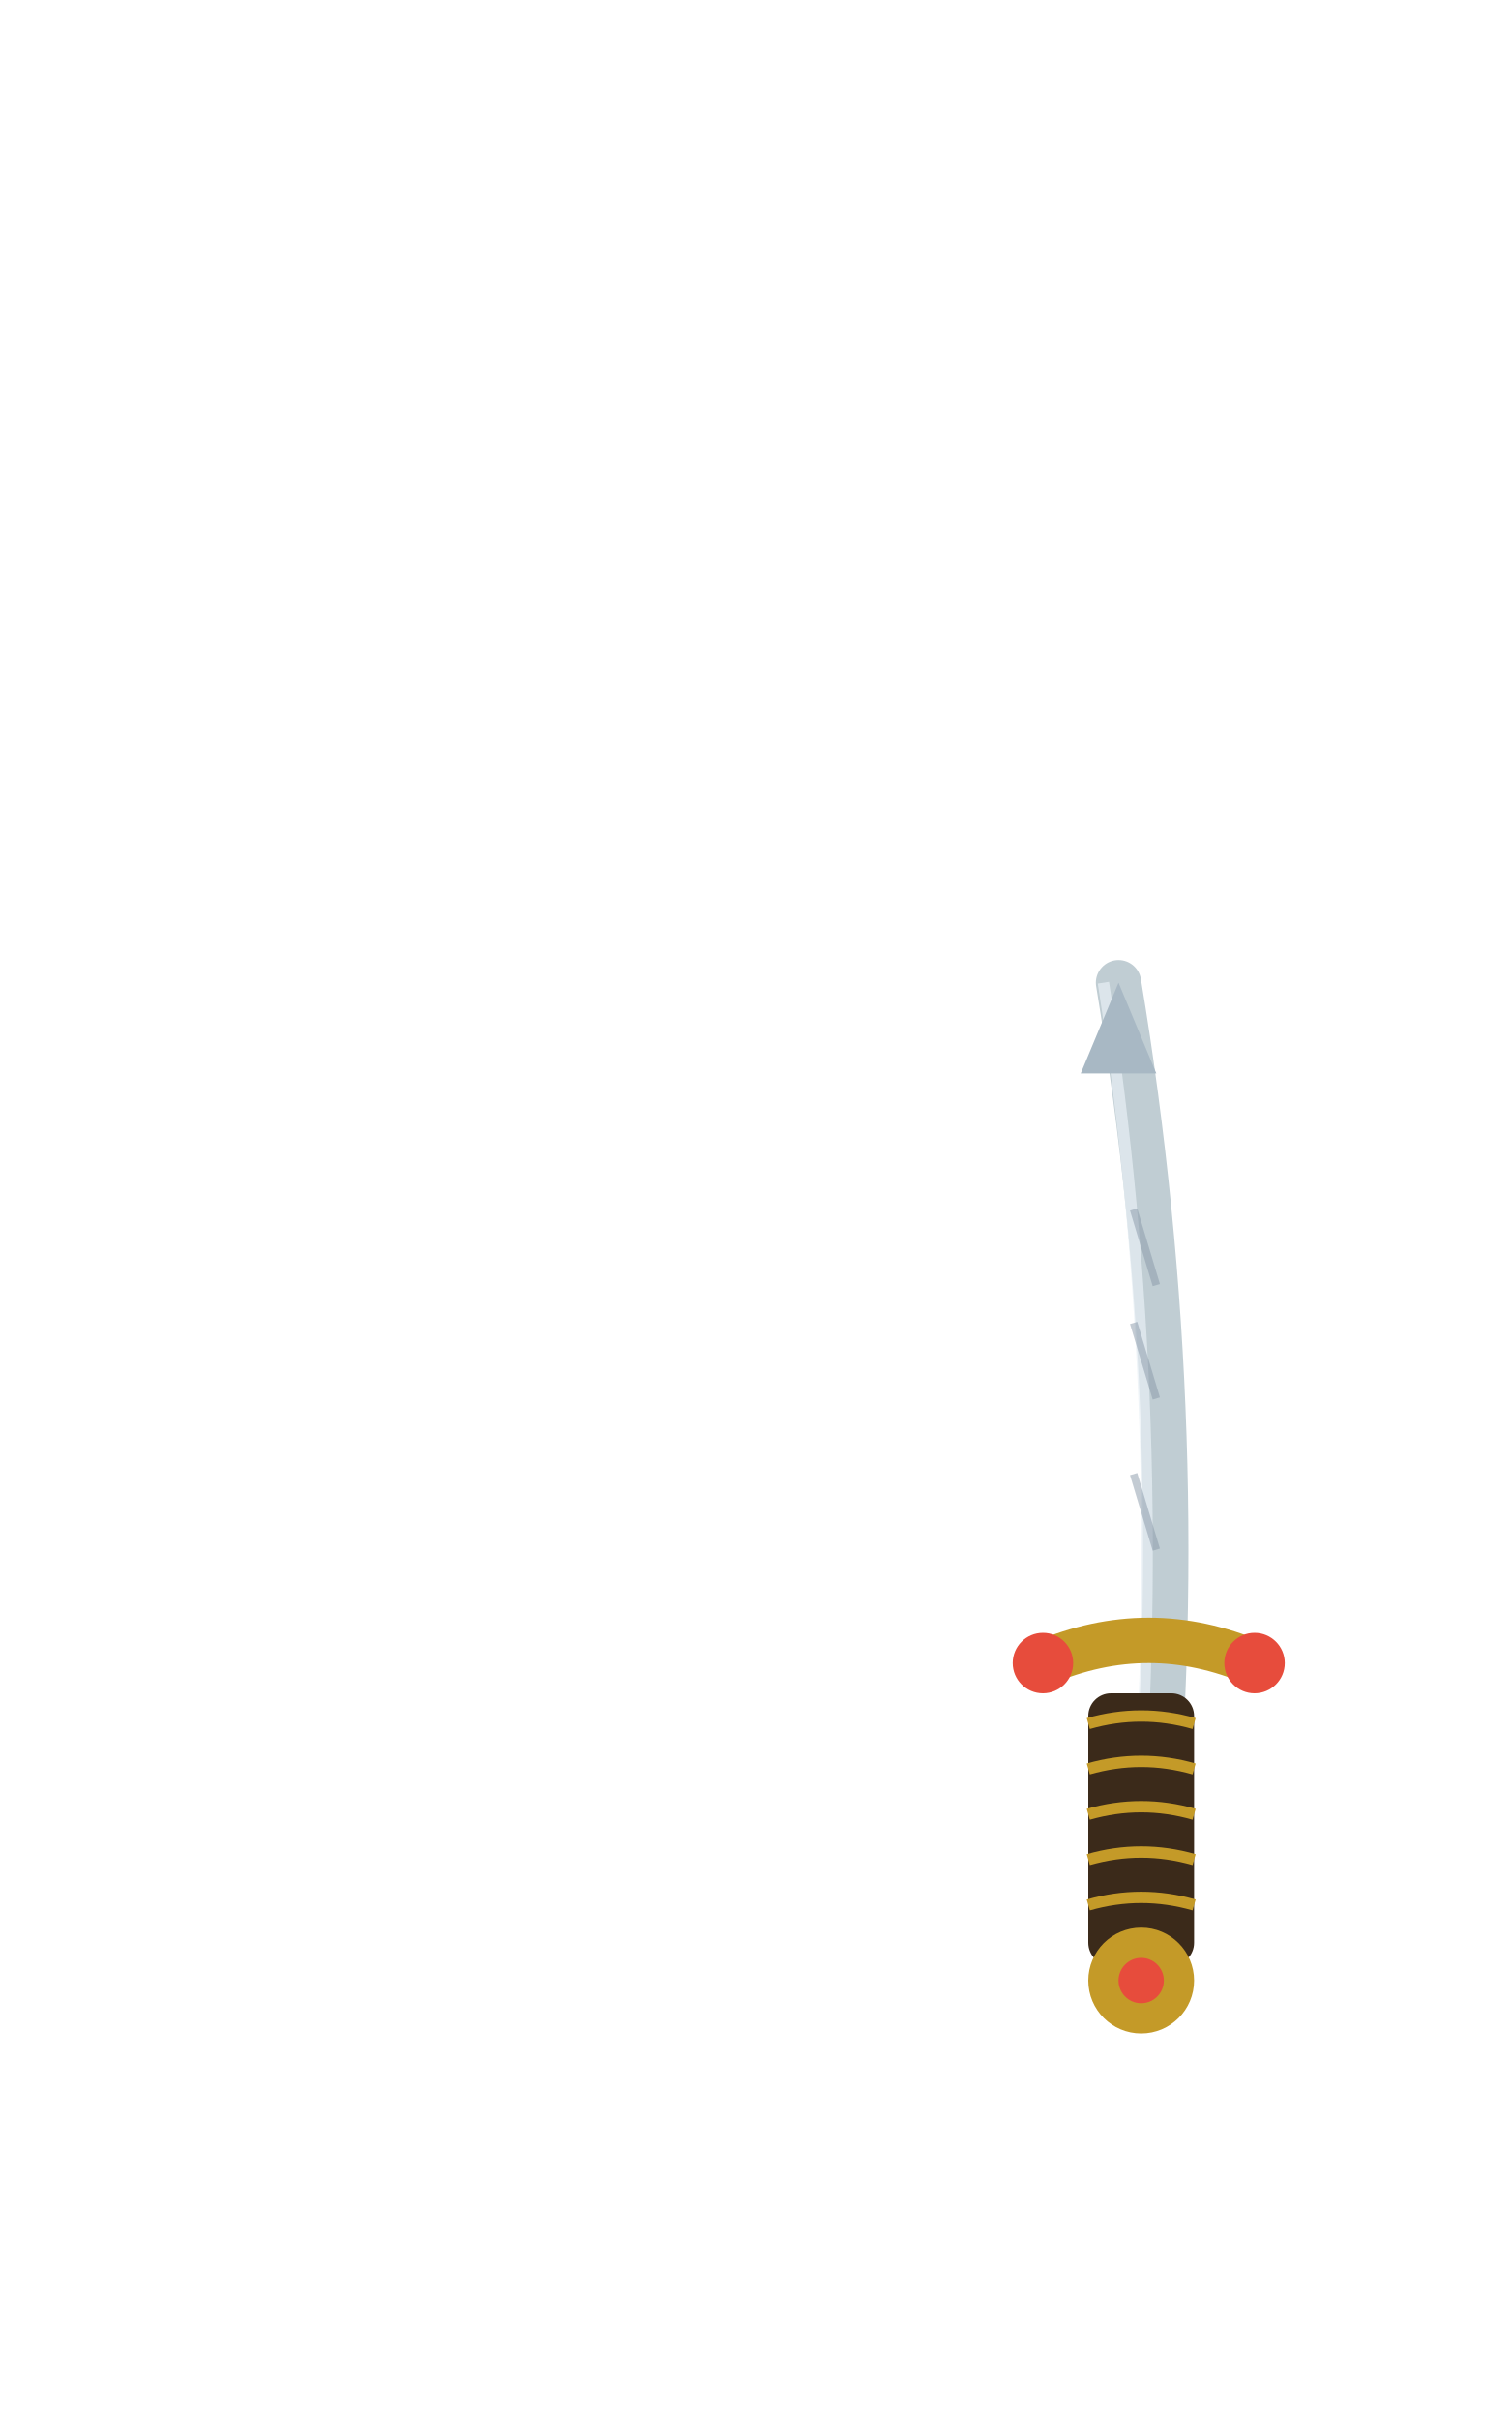
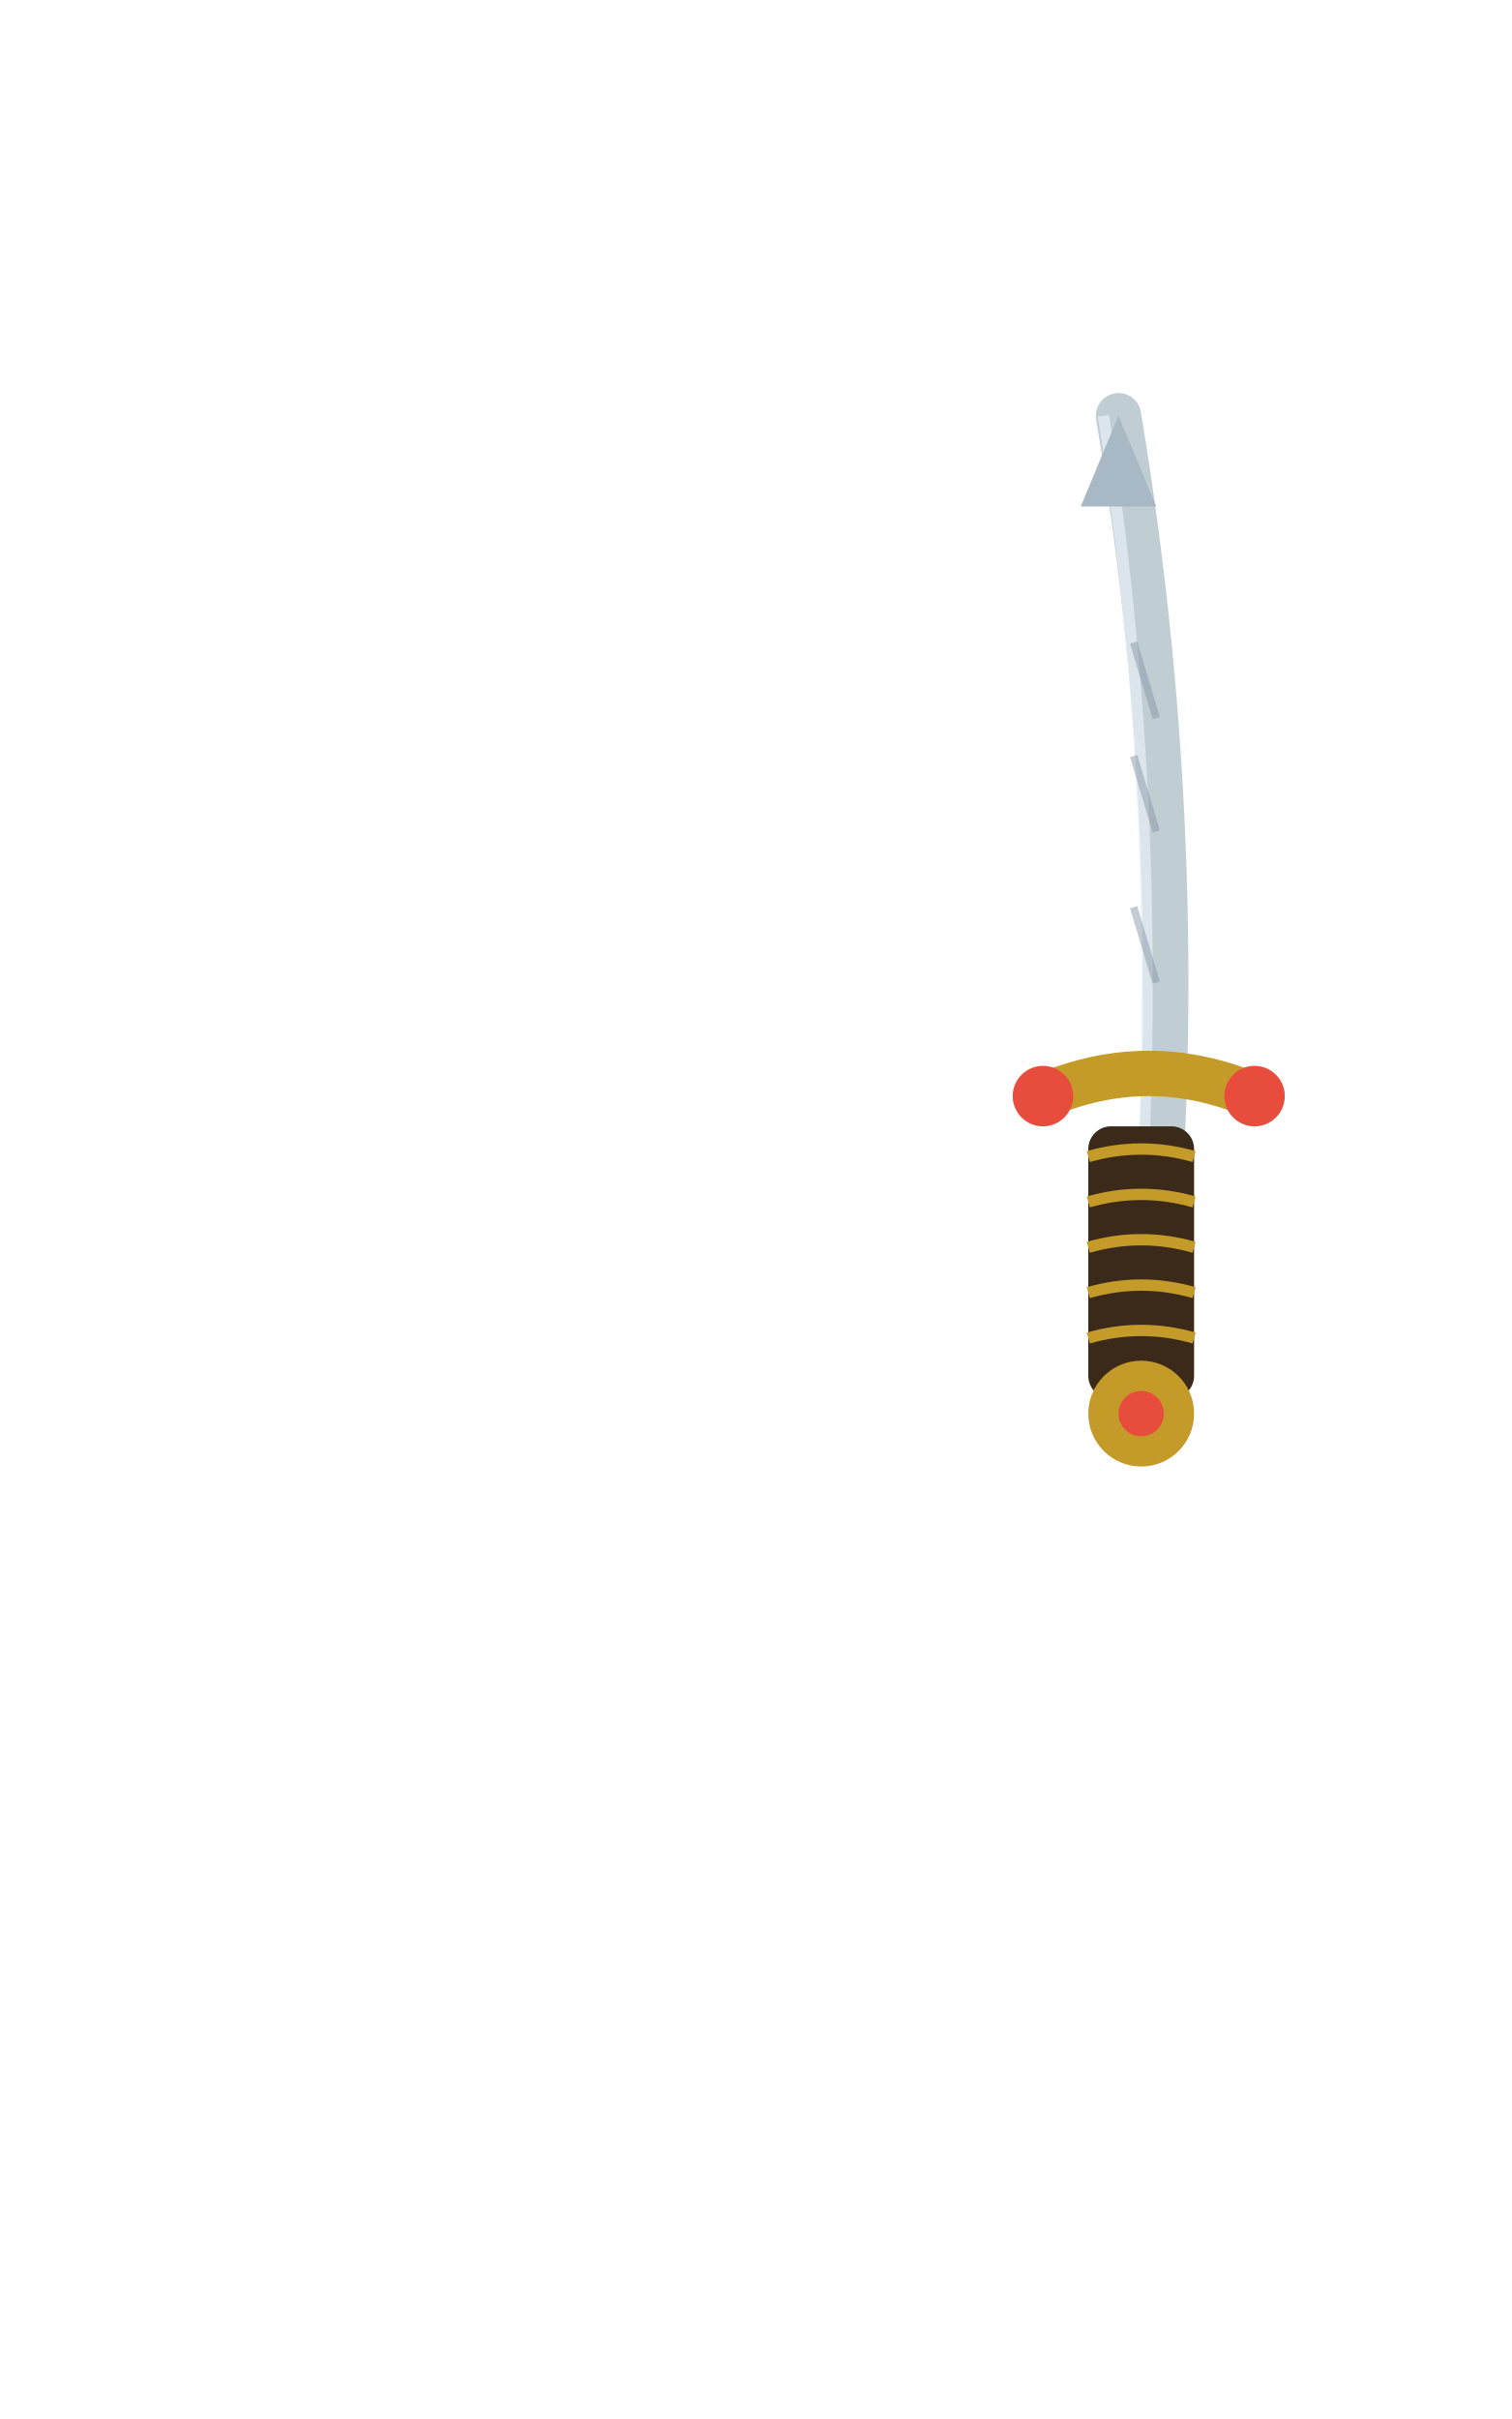
<svg xmlns="http://www.w3.org/2000/svg" viewBox="0 0 200 320" width="200" height="320">
-   <path d="M152 250 Q158 190 148 130" stroke="#C0CDD3" stroke-width="6" fill="none" stroke-linecap="round" />
-   <path d="M150 248 Q155 188 146 130" stroke="#E8F0F5" stroke-width="1.5" fill="none" opacity="0.7" />
-   <polygon points="148,130 143,142 153,142" fill="#A8B8C4" />
-   <path d="M138 220 Q152 214 166 220" stroke="#C49A28" stroke-width="6" fill="none" stroke-linecap="round" />
-   <circle cx="138" cy="220" r="4" fill="#E74C3C" />
-   <circle cx="166" cy="220" r="4" fill="#E74C3C" />
-   <rect x="144" y="224" width="14" height="36" fill="#3B2A1A" rx="3" />
-   <path d="M144 228 Q151 226 158 228 M144 234 Q151 232 158 234 M144 240 Q151 238 158 240 M144 246 Q151 244 158 246 M144 252 Q151 250 158 252" stroke="#C49A28" stroke-width="1.5" fill="none" />
-   <circle cx="151" cy="262" r="7" fill="#C49A28" />
-   <circle cx="151" cy="262" r="3" fill="#E74C3C" />
-   <path d="M150 160 L153 170 M150 175 L153 185 M150 195 L153 205" stroke="#8898A8" stroke-width="1" opacity="0.5" />
+   <path d="M152 175 Q158 115 148 55" stroke="#C0CDD3" stroke-width="6" fill="none" stroke-linecap="round" />
+   <path d="M150 173 Q155 113 146 55" stroke="#E8F0F5" stroke-width="1.5" fill="none" opacity="0.7" />
+   <polygon points="148,55 143,67 153,67" fill="#A8B8C4" />
+   <path d="M138 145 Q152 139 166 145" stroke="#C49A28" stroke-width="6" fill="none" stroke-linecap="round" />
+   <circle cx="138" cy="145" r="4" fill="#E74C3C" />
+   <circle cx="166" cy="145" r="4" fill="#E74C3C" />
+   <rect x="144" y="149" width="14" height="36" fill="#3B2A1A" rx="3" />
+   <path d="M144 153 Q151 151 158 153 M144 159 Q151 157 158 159 M144 165 Q151 163 158 165 M144 171 Q151 169 158 171 M144 177 Q151 175 158 177" stroke="#C49A28" stroke-width="1.5" fill="none" />
+   <circle cx="151" cy="187" r="7" fill="#C49A28" />
+   <circle cx="151" cy="187" r="3" fill="#E74C3C" />
+   <path d="M150 85 L153 95 M150 100 L153 110 M150 120 L153 130" stroke="#8898A8" stroke-width="1" opacity="0.5" />
</svg>
